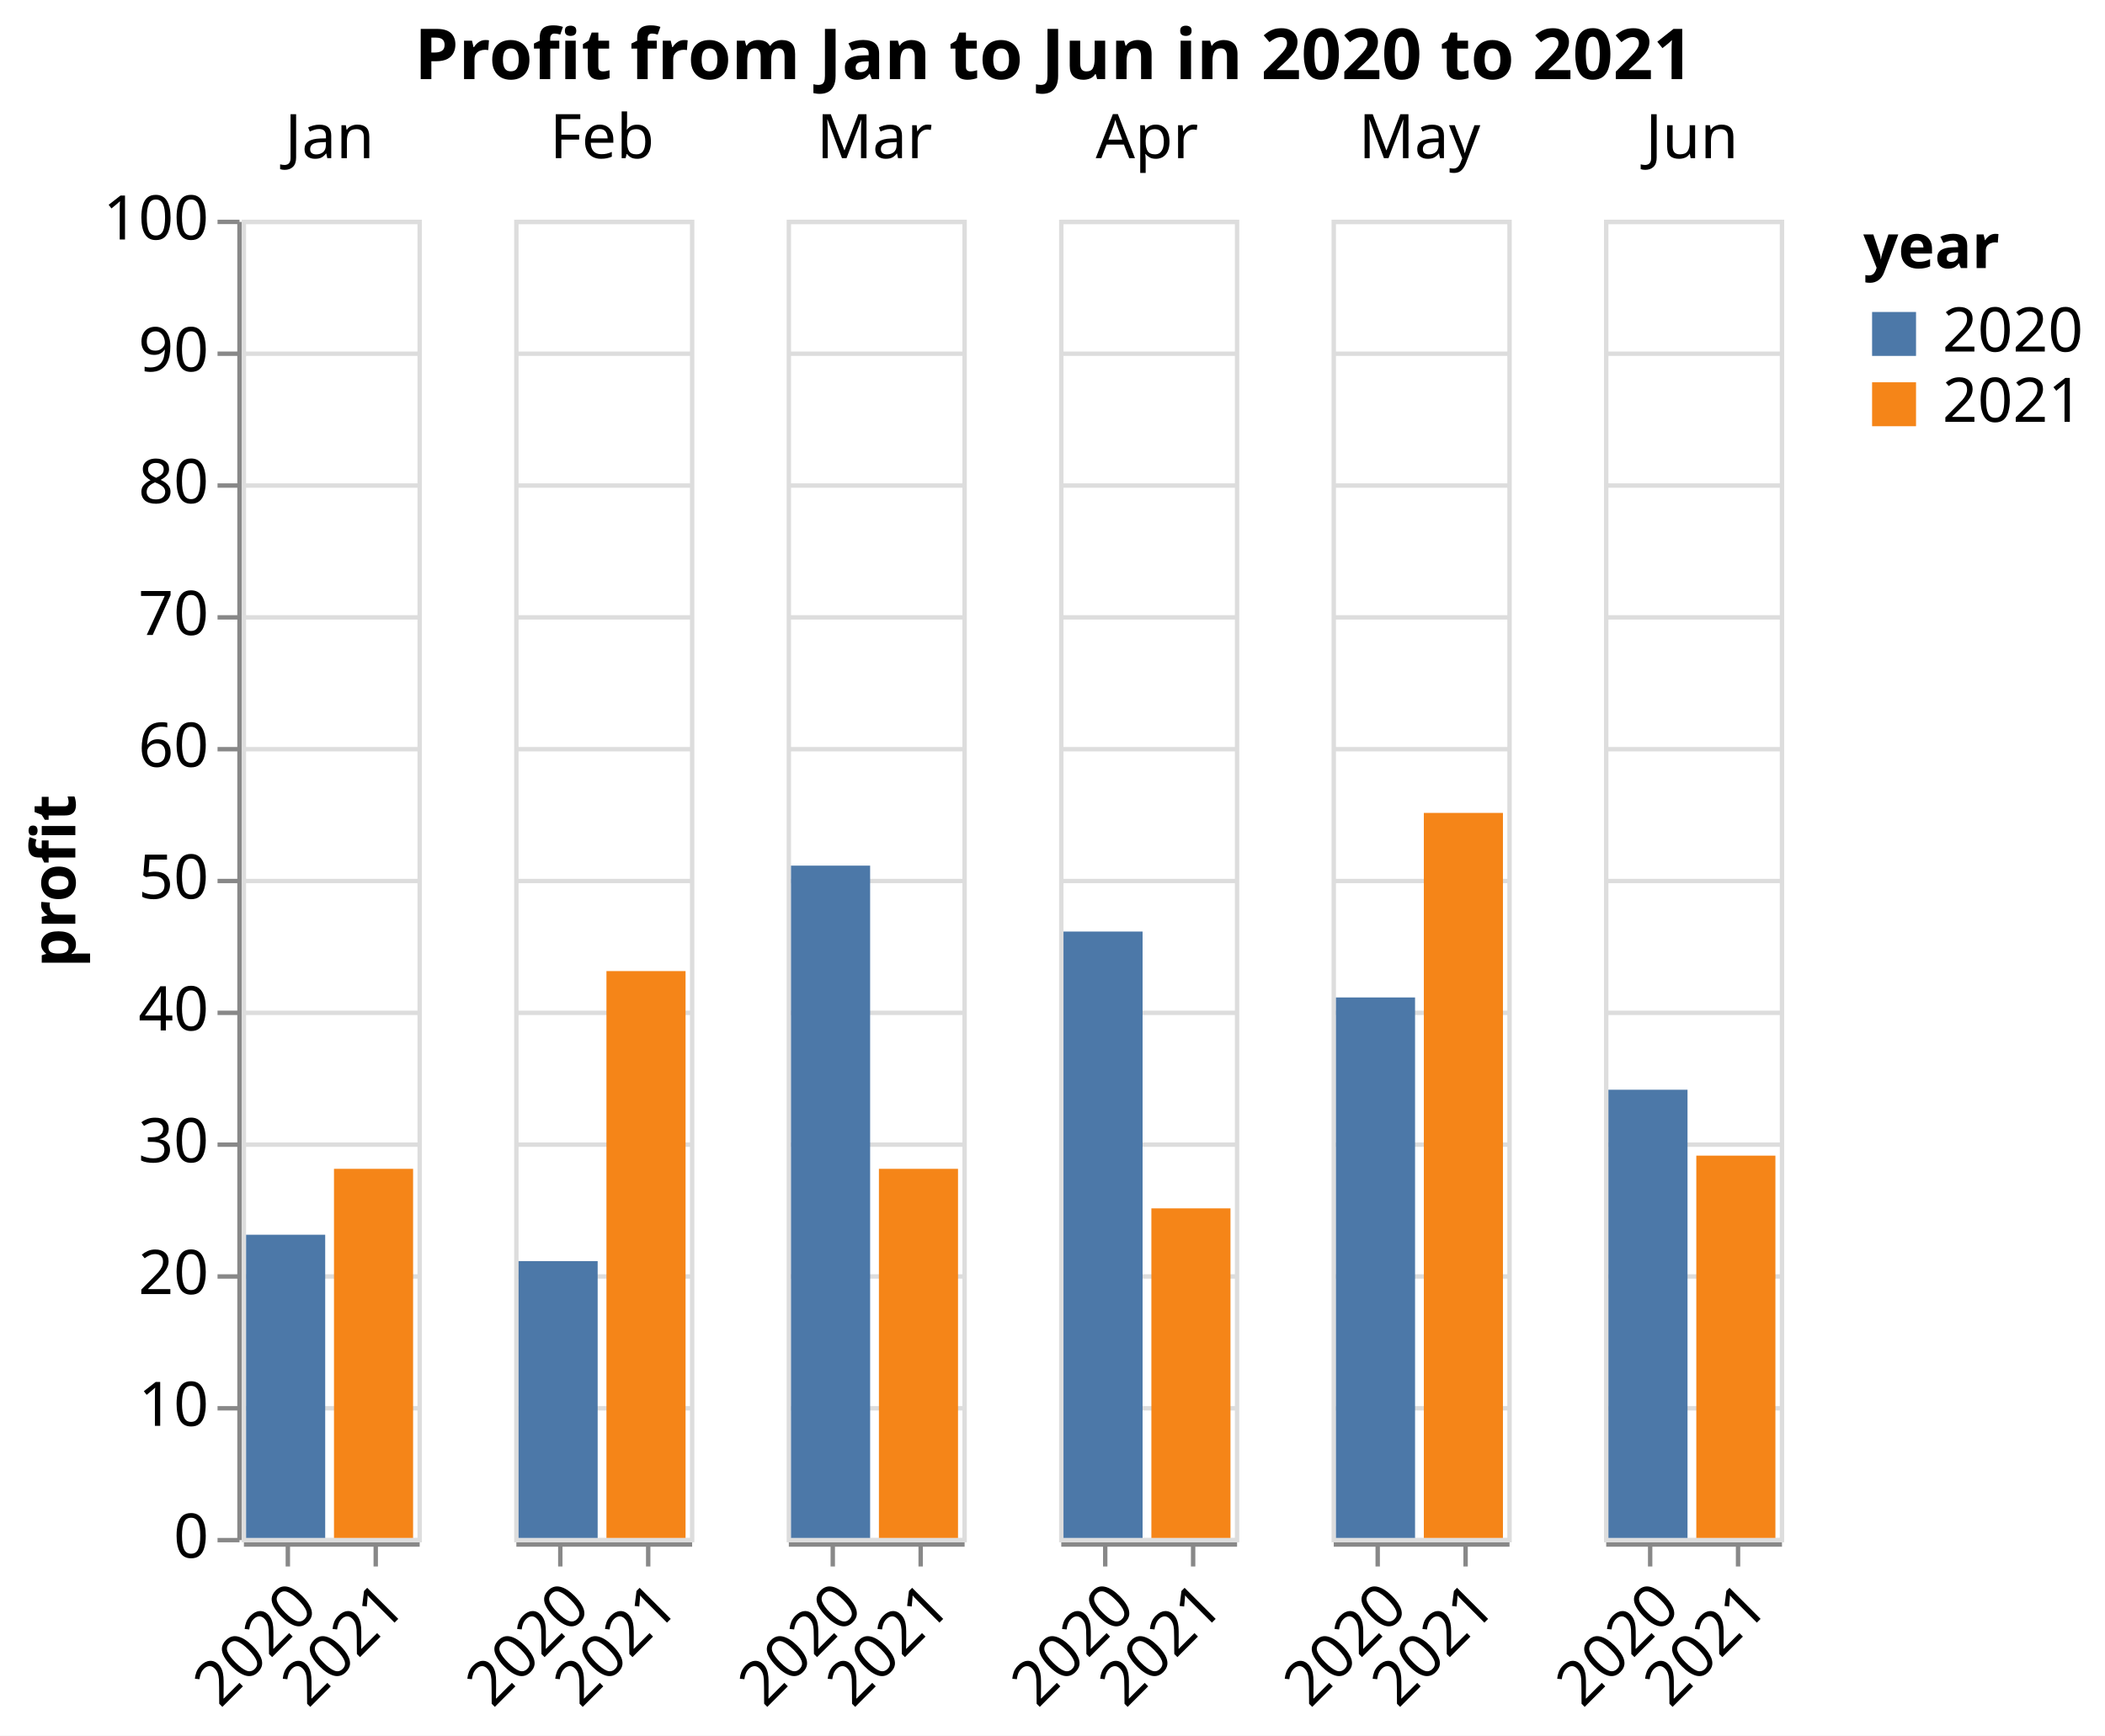
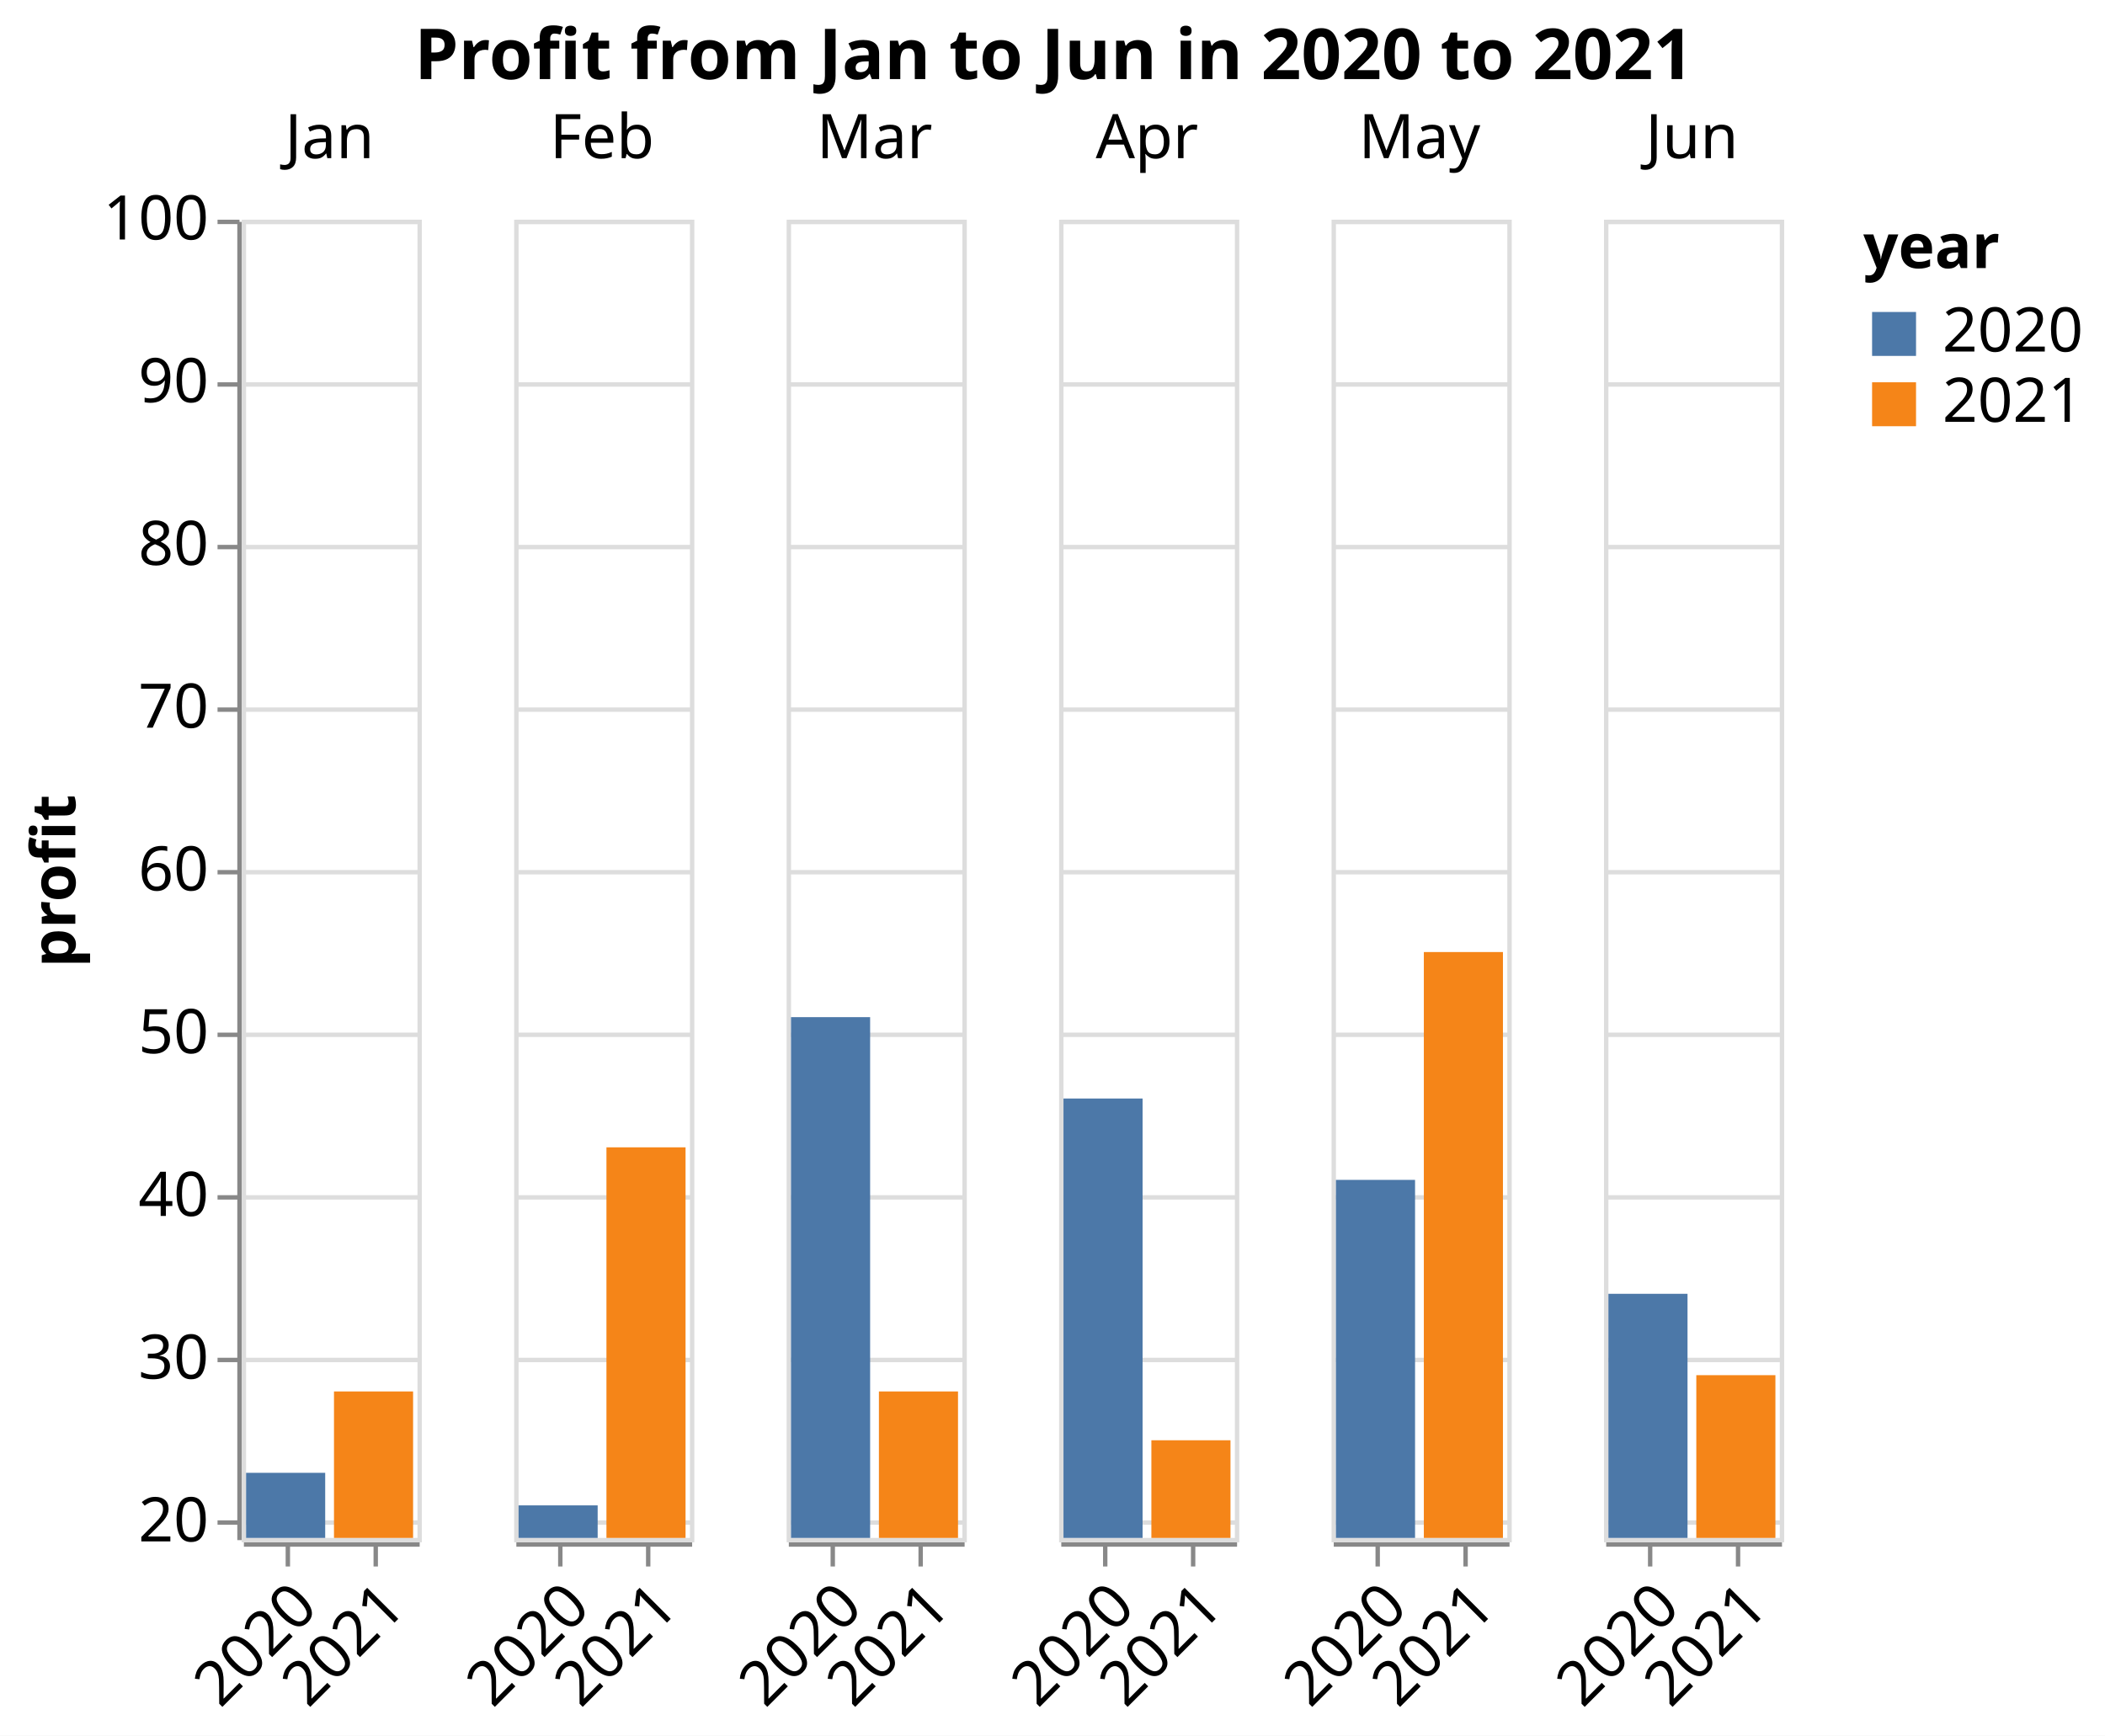
<svg xmlns="http://www.w3.org/2000/svg" version="1.1" class="marks" width="479" height="395" viewBox="0 0 479 395">
  <rect width="479" height="395" fill="white" />
  <g fill="none" stroke-miterlimit="10" transform="translate(55,50)">
    <g class="mark-group role-frame root" role="graphics-object" aria-roledescription="group mark container">
      <g transform="translate(0,0)">
        <path class="background" aria-hidden="true" d="M0,0h0v0h0Z" />
        <g>
          <g class="mark-group role-row-header row_header" role="graphics-object" aria-roledescription="group mark container">
            <g transform="translate(-1,0)">
              <path class="background" aria-hidden="true" d="M0,0h0v300h0Z" />
              <g>
-                 <g class="mark-group role-axis" role="graphics-symbol" aria-roledescription="axis" aria-label="Y-axis titled 'profit' for a linear scale with values from 0 to 100">
-                   <g transform="translate(0.5,0.5)">
-                     <path class="background" aria-hidden="true" d="M0,0h0v0h0Z" pointer-events="none" />
-                     <g>
-                       <g class="mark-rule role-axis-tick" pointer-events="none">
-                         <line transform="translate(0,300)" x2="-5" y2="0" stroke="#888" stroke-width="1" opacity="1" />
-                         <line transform="translate(0,270)" x2="-5" y2="0" stroke="#888" stroke-width="1" opacity="1" />
-                         <line transform="translate(0,240)" x2="-5" y2="0" stroke="#888" stroke-width="1" opacity="1" />
-                         <line transform="translate(0,210)" x2="-5" y2="0" stroke="#888" stroke-width="1" opacity="1" />
-                         <line transform="translate(0,180)" x2="-5" y2="0" stroke="#888" stroke-width="1" opacity="1" />
-                         <line transform="translate(0,150)" x2="-5" y2="0" stroke="#888" stroke-width="1" opacity="1" />
-                         <line transform="translate(0,120)" x2="-5" y2="0" stroke="#888" stroke-width="1" opacity="1" />
-                         <line transform="translate(0,90)" x2="-5" y2="0" stroke="#888" stroke-width="1" opacity="1" />
-                         <line transform="translate(0,60)" x2="-5" y2="0" stroke="#888" stroke-width="1" opacity="1" />
-                         <line transform="translate(0,30)" x2="-5" y2="0" stroke="#888" stroke-width="1" opacity="1" />
+                 <g class="mark-group role-axis" role="graphics-symbol" aria-roledescription="axis" aria-label="Y-axis titled 'profit' for a linear scale with values from 19 to 100">
+                   <g transform="translate(0.5,0.5)">
+                     <path class="background" aria-hidden="true" d="M0,0h0v0h0Z" pointer-events="none" />
+                     <g>
+                       <g class="mark-rule role-axis-tick" pointer-events="none">
+                         <line transform="translate(0,296)" x2="-5" y2="0" stroke="#888" stroke-width="1" opacity="1" />
+                         <line transform="translate(0,259)" x2="-5" y2="0" stroke="#888" stroke-width="1" opacity="1" />
+                         <line transform="translate(0,222)" x2="-5" y2="0" stroke="#888" stroke-width="1" opacity="1" />
+                         <line transform="translate(0,185)" x2="-5" y2="0" stroke="#888" stroke-width="1" opacity="1" />
+                         <line transform="translate(0,148)" x2="-5" y2="0" stroke="#888" stroke-width="1" opacity="1" />
+                         <line transform="translate(0,111)" x2="-5" y2="0" stroke="#888" stroke-width="1" opacity="1" />
+                         <line transform="translate(0,74)" x2="-5" y2="0" stroke="#888" stroke-width="1" opacity="1" />
+                         <line transform="translate(0,37)" x2="-5" y2="0" stroke="#888" stroke-width="1" opacity="1" />
                        <line transform="translate(0,0)" x2="-5" y2="0" stroke="#888" stroke-width="1" opacity="1" />
                      </g>
                      <g class="mark-text role-axis-label" pointer-events="none">
-                         <text text-anchor="end" transform="translate(-7,304)" font-family="sans-serif" font-size="14px" fill="#000" opacity="1">0</text>
-                         <text text-anchor="end" transform="translate(-7,274)" font-family="sans-serif" font-size="14px" fill="#000" opacity="1">10</text>
-                         <text text-anchor="end" transform="translate(-7,244)" font-family="sans-serif" font-size="14px" fill="#000" opacity="1">20</text>
-                         <text text-anchor="end" transform="translate(-7,214)" font-family="sans-serif" font-size="14px" fill="#000" opacity="1">30</text>
-                         <text text-anchor="end" transform="translate(-7,184)" font-family="sans-serif" font-size="14px" fill="#000" opacity="1">40</text>
-                         <text text-anchor="end" transform="translate(-7,154)" font-family="sans-serif" font-size="14px" fill="#000" opacity="1">50</text>
-                         <text text-anchor="end" transform="translate(-7,124)" font-family="sans-serif" font-size="14px" fill="#000" opacity="1">60</text>
-                         <text text-anchor="end" transform="translate(-7,94)" font-family="sans-serif" font-size="14px" fill="#000" opacity="1">70</text>
-                         <text text-anchor="end" transform="translate(-7,64)" font-family="sans-serif" font-size="14px" fill="#000" opacity="1">80</text>
-                         <text text-anchor="end" transform="translate(-7,34)" font-family="sans-serif" font-size="14px" fill="#000" opacity="1">90</text>
+                         <text text-anchor="end" transform="translate(-7,300.2963)" font-family="sans-serif" font-size="14px" fill="#000" opacity="1">20</text>
+                         <text text-anchor="end" transform="translate(-7,263.2593)" font-family="sans-serif" font-size="14px" fill="#000" opacity="1">30</text>
+                         <text text-anchor="end" transform="translate(-7,226.2222)" font-family="sans-serif" font-size="14px" fill="#000" opacity="1">40</text>
+                         <text text-anchor="end" transform="translate(-7,189.1852)" font-family="sans-serif" font-size="14px" fill="#000" opacity="1">50</text>
+                         <text text-anchor="end" transform="translate(-7,152.1481)" font-family="sans-serif" font-size="14px" fill="#000" opacity="1">60</text>
+                         <text text-anchor="end" transform="translate(-7,115.1111)" font-family="sans-serif" font-size="14px" fill="#000" opacity="1">70</text>
+                         <text text-anchor="end" transform="translate(-7,78.07407)" font-family="sans-serif" font-size="14px" fill="#000" opacity="1">80</text>
+                         <text text-anchor="end" transform="translate(-7,41.03704)" font-family="sans-serif" font-size="14px" fill="#000" opacity="1">90</text>
                        <text text-anchor="end" transform="translate(-7,4)" font-family="sans-serif" font-size="14px" fill="#000" opacity="1">100</text>
                      </g>
                      <g class="mark-rule role-axis-domain" pointer-events="none">
                        <line transform="translate(0,300)" x2="0" y2="-300" stroke="#888" stroke-width="1" opacity="1" />
                      </g>
                      <g class="mark-text role-axis-title" pointer-events="none">
                        <text text-anchor="middle" transform="translate(-34.3584,150) rotate(-90) translate(0,-3)" font-family="sans-serif" font-size="14px" font-weight="bold" fill="#000" opacity="1">profit</text>
                      </g>
                    </g>
                    <path class="foreground" aria-hidden="true" d="" pointer-events="none" display="none" />
                  </g>
                </g>
              </g>
              <path class="foreground" aria-hidden="true" d="" display="none" />
            </g>
          </g>
          <g class="mark-group role-column-header column_header" role="graphics-object" aria-roledescription="group mark container">
            <g transform="translate(0,-1)">
              <path class="background" aria-hidden="true" d="M0,0h40v0h-40Z" />
              <g>
                <g class="mark-group role-title">
                  <g transform="translate(20,-24)">
                    <path class="background" aria-hidden="true" d="M0,0h0v0h0Z" pointer-events="none" />
                    <g>
                      <g class="mark-text role-title-text" role="graphics-symbol" aria-roledescription="title" aria-label="Title text 'Jan'" pointer-events="none">
                        <text text-anchor="middle" transform="translate(0,11)" font-family="sans-serif" font-size="14px" fill="#000" opacity="1">Jan</text>
                      </g>
                    </g>
                    <path class="foreground" aria-hidden="true" d="" pointer-events="none" display="none" />
                  </g>
                </g>
              </g>
              <path class="foreground" aria-hidden="true" d="" display="none" />
            </g>
            <g transform="translate(62,-1)">
              <path class="background" aria-hidden="true" d="M0,0h40v0h-40Z" />
              <g>
                <g class="mark-group role-title">
                  <g transform="translate(20,-24)">
                    <path class="background" aria-hidden="true" d="M0,0h0v0h0Z" pointer-events="none" />
                    <g>
                      <g class="mark-text role-title-text" role="graphics-symbol" aria-roledescription="title" aria-label="Title text 'Feb'" pointer-events="none">
                        <text text-anchor="middle" transform="translate(0,11)" font-family="sans-serif" font-size="14px" fill="#000" opacity="1">Feb</text>
                      </g>
                    </g>
                    <path class="foreground" aria-hidden="true" d="" pointer-events="none" display="none" />
                  </g>
                </g>
              </g>
              <path class="foreground" aria-hidden="true" d="" display="none" />
            </g>
            <g transform="translate(124,-1)">
              <path class="background" aria-hidden="true" d="M0,0h40v0h-40Z" />
              <g>
                <g class="mark-group role-title">
                  <g transform="translate(20,-24)">
                    <path class="background" aria-hidden="true" d="M0,0h0v0h0Z" pointer-events="none" />
                    <g>
                      <g class="mark-text role-title-text" role="graphics-symbol" aria-roledescription="title" aria-label="Title text 'Mar'" pointer-events="none">
                        <text text-anchor="middle" transform="translate(0,11)" font-family="sans-serif" font-size="14px" fill="#000" opacity="1">Mar</text>
                      </g>
                    </g>
                    <path class="foreground" aria-hidden="true" d="" pointer-events="none" display="none" />
                  </g>
                </g>
              </g>
              <path class="foreground" aria-hidden="true" d="" display="none" />
            </g>
            <g transform="translate(186,-1)">
              <path class="background" aria-hidden="true" d="M0,0h40v0h-40Z" />
              <g>
                <g class="mark-group role-title">
                  <g transform="translate(20,-24)">
                    <path class="background" aria-hidden="true" d="M0,0h0v0h0Z" pointer-events="none" />
                    <g>
                      <g class="mark-text role-title-text" role="graphics-symbol" aria-roledescription="title" aria-label="Title text 'Apr'" pointer-events="none">
                        <text text-anchor="middle" transform="translate(0,11)" font-family="sans-serif" font-size="14px" fill="#000" opacity="1">Apr</text>
                      </g>
                    </g>
                    <path class="foreground" aria-hidden="true" d="" pointer-events="none" display="none" />
                  </g>
                </g>
              </g>
              <path class="foreground" aria-hidden="true" d="" display="none" />
            </g>
            <g transform="translate(248,-1)">
              <path class="background" aria-hidden="true" d="M0,0h40v0h-40Z" />
              <g>
                <g class="mark-group role-title">
                  <g transform="translate(20,-24)">
                    <path class="background" aria-hidden="true" d="M0,0h0v0h0Z" pointer-events="none" />
                    <g>
                      <g class="mark-text role-title-text" role="graphics-symbol" aria-roledescription="title" aria-label="Title text 'May'" pointer-events="none">
                        <text text-anchor="middle" transform="translate(0,11)" font-family="sans-serif" font-size="14px" fill="#000" opacity="1">May</text>
                      </g>
                    </g>
                    <path class="foreground" aria-hidden="true" d="" pointer-events="none" display="none" />
                  </g>
                </g>
              </g>
              <path class="foreground" aria-hidden="true" d="" display="none" />
            </g>
            <g transform="translate(310,-1)">
              <path class="background" aria-hidden="true" d="M0,0h40v0h-40Z" />
              <g>
                <g class="mark-group role-title">
                  <g transform="translate(20,-24)">
                    <path class="background" aria-hidden="true" d="M0,0h0v0h0Z" pointer-events="none" />
                    <g>
                      <g class="mark-text role-title-text" role="graphics-symbol" aria-roledescription="title" aria-label="Title text 'Jun'" pointer-events="none">
                        <text text-anchor="middle" transform="translate(0,11)" font-family="sans-serif" font-size="14px" fill="#000" opacity="1">Jun</text>
                      </g>
                    </g>
                    <path class="foreground" aria-hidden="true" d="" pointer-events="none" display="none" />
                  </g>
                </g>
              </g>
              <path class="foreground" aria-hidden="true" d="" display="none" />
            </g>
          </g>
          <g class="mark-group role-column-footer column_footer" role="graphics-object" aria-roledescription="group mark container">
            <g transform="translate(0,301)">
              <path class="background" aria-hidden="true" d="M0,0h40v0h-40Z" />
              <g>
                <g class="mark-group role-axis" role="graphics-symbol" aria-roledescription="axis" aria-label="X-axis for a discrete scale with 2 values: 2020, 2021">
                  <g transform="translate(0.5,0.5)">
                    <path class="background" aria-hidden="true" d="M0,0h0v0h0Z" pointer-events="none" />
                    <g>
                      <g class="mark-rule role-axis-tick" pointer-events="none">
                        <line transform="translate(10,0)" x2="0" y2="5" stroke="#888" stroke-width="1" opacity="1" />
                        <line transform="translate(30,0)" x2="0" y2="5" stroke="#888" stroke-width="1" opacity="1" />
                      </g>
                      <g class="mark-text role-axis-label" pointer-events="none">
                        <text text-anchor="end" transform="translate(9.5,7) rotate(315) translate(0,11)" font-family="sans-serif" font-size="14px" fill="#000" opacity="1">2020</text>
                        <text text-anchor="end" transform="translate(29.5,7) rotate(315) translate(0,11)" font-family="sans-serif" font-size="14px" fill="#000" opacity="1">2021</text>
                      </g>
                      <g class="mark-rule role-axis-domain" pointer-events="none">
                        <line transform="translate(0,0)" x2="40" y2="0" stroke="#888" stroke-width="1" opacity="1" />
                      </g>
                    </g>
                    <path class="foreground" aria-hidden="true" d="" pointer-events="none" display="none" />
                  </g>
                </g>
              </g>
              <path class="foreground" aria-hidden="true" d="" display="none" />
            </g>
            <g transform="translate(62,301)">
              <path class="background" aria-hidden="true" d="M0,0h40v0h-40Z" />
              <g>
                <g class="mark-group role-axis" role="graphics-symbol" aria-roledescription="axis" aria-label="X-axis for a discrete scale with 2 values: 2020, 2021">
                  <g transform="translate(0.5,0.5)">
                    <path class="background" aria-hidden="true" d="M0,0h0v0h0Z" pointer-events="none" />
                    <g>
                      <g class="mark-rule role-axis-tick" pointer-events="none">
                        <line transform="translate(10,0)" x2="0" y2="5" stroke="#888" stroke-width="1" opacity="1" />
                        <line transform="translate(30,0)" x2="0" y2="5" stroke="#888" stroke-width="1" opacity="1" />
                      </g>
                      <g class="mark-text role-axis-label" pointer-events="none">
                        <text text-anchor="end" transform="translate(9.5,7) rotate(315) translate(0,11)" font-family="sans-serif" font-size="14px" fill="#000" opacity="1">2020</text>
                        <text text-anchor="end" transform="translate(29.5,7) rotate(315) translate(0,11)" font-family="sans-serif" font-size="14px" fill="#000" opacity="1">2021</text>
                      </g>
                      <g class="mark-rule role-axis-domain" pointer-events="none">
                        <line transform="translate(0,0)" x2="40" y2="0" stroke="#888" stroke-width="1" opacity="1" />
                      </g>
                    </g>
                    <path class="foreground" aria-hidden="true" d="" pointer-events="none" display="none" />
                  </g>
                </g>
              </g>
              <path class="foreground" aria-hidden="true" d="" display="none" />
            </g>
            <g transform="translate(124,301)">
              <path class="background" aria-hidden="true" d="M0,0h40v0h-40Z" />
              <g>
                <g class="mark-group role-axis" role="graphics-symbol" aria-roledescription="axis" aria-label="X-axis for a discrete scale with 2 values: 2020, 2021">
                  <g transform="translate(0.5,0.5)">
                    <path class="background" aria-hidden="true" d="M0,0h0v0h0Z" pointer-events="none" />
                    <g>
                      <g class="mark-rule role-axis-tick" pointer-events="none">
                        <line transform="translate(10,0)" x2="0" y2="5" stroke="#888" stroke-width="1" opacity="1" />
                        <line transform="translate(30,0)" x2="0" y2="5" stroke="#888" stroke-width="1" opacity="1" />
                      </g>
                      <g class="mark-text role-axis-label" pointer-events="none">
                        <text text-anchor="end" transform="translate(9.5,7) rotate(315) translate(0,11)" font-family="sans-serif" font-size="14px" fill="#000" opacity="1">2020</text>
                        <text text-anchor="end" transform="translate(29.5,7) rotate(315) translate(0,11)" font-family="sans-serif" font-size="14px" fill="#000" opacity="1">2021</text>
                      </g>
                      <g class="mark-rule role-axis-domain" pointer-events="none">
                        <line transform="translate(0,0)" x2="40" y2="0" stroke="#888" stroke-width="1" opacity="1" />
                      </g>
                    </g>
                    <path class="foreground" aria-hidden="true" d="" pointer-events="none" display="none" />
                  </g>
                </g>
              </g>
              <path class="foreground" aria-hidden="true" d="" display="none" />
            </g>
            <g transform="translate(186,301)">
              <path class="background" aria-hidden="true" d="M0,0h40v0h-40Z" />
              <g>
                <g class="mark-group role-axis" role="graphics-symbol" aria-roledescription="axis" aria-label="X-axis for a discrete scale with 2 values: 2020, 2021">
                  <g transform="translate(0.5,0.5)">
                    <path class="background" aria-hidden="true" d="M0,0h0v0h0Z" pointer-events="none" />
                    <g>
                      <g class="mark-rule role-axis-tick" pointer-events="none">
                        <line transform="translate(10,0)" x2="0" y2="5" stroke="#888" stroke-width="1" opacity="1" />
                        <line transform="translate(30,0)" x2="0" y2="5" stroke="#888" stroke-width="1" opacity="1" />
                      </g>
                      <g class="mark-text role-axis-label" pointer-events="none">
                        <text text-anchor="end" transform="translate(9.5,7) rotate(315) translate(0,11)" font-family="sans-serif" font-size="14px" fill="#000" opacity="1">2020</text>
                        <text text-anchor="end" transform="translate(29.5,7) rotate(315) translate(0,11)" font-family="sans-serif" font-size="14px" fill="#000" opacity="1">2021</text>
                      </g>
                      <g class="mark-rule role-axis-domain" pointer-events="none">
                        <line transform="translate(0,0)" x2="40" y2="0" stroke="#888" stroke-width="1" opacity="1" />
                      </g>
                    </g>
                    <path class="foreground" aria-hidden="true" d="" pointer-events="none" display="none" />
                  </g>
                </g>
              </g>
              <path class="foreground" aria-hidden="true" d="" display="none" />
            </g>
            <g transform="translate(248,301)">
              <path class="background" aria-hidden="true" d="M0,0h40v0h-40Z" />
              <g>
                <g class="mark-group role-axis" role="graphics-symbol" aria-roledescription="axis" aria-label="X-axis for a discrete scale with 2 values: 2020, 2021">
                  <g transform="translate(0.5,0.5)">
                    <path class="background" aria-hidden="true" d="M0,0h0v0h0Z" pointer-events="none" />
                    <g>
                      <g class="mark-rule role-axis-tick" pointer-events="none">
                        <line transform="translate(10,0)" x2="0" y2="5" stroke="#888" stroke-width="1" opacity="1" />
                        <line transform="translate(30,0)" x2="0" y2="5" stroke="#888" stroke-width="1" opacity="1" />
                      </g>
                      <g class="mark-text role-axis-label" pointer-events="none">
                        <text text-anchor="end" transform="translate(9.5,7) rotate(315) translate(0,11)" font-family="sans-serif" font-size="14px" fill="#000" opacity="1">2020</text>
                        <text text-anchor="end" transform="translate(29.5,7) rotate(315) translate(0,11)" font-family="sans-serif" font-size="14px" fill="#000" opacity="1">2021</text>
                      </g>
                      <g class="mark-rule role-axis-domain" pointer-events="none">
                        <line transform="translate(0,0)" x2="40" y2="0" stroke="#888" stroke-width="1" opacity="1" />
                      </g>
                    </g>
                    <path class="foreground" aria-hidden="true" d="" pointer-events="none" display="none" />
                  </g>
                </g>
              </g>
              <path class="foreground" aria-hidden="true" d="" display="none" />
            </g>
            <g transform="translate(310,301)">
              <path class="background" aria-hidden="true" d="M0,0h40v0h-40Z" />
              <g>
                <g class="mark-group role-axis" role="graphics-symbol" aria-roledescription="axis" aria-label="X-axis for a discrete scale with 2 values: 2020, 2021">
                  <g transform="translate(0.5,0.5)">
                    <path class="background" aria-hidden="true" d="M0,0h0v0h0Z" pointer-events="none" />
                    <g>
                      <g class="mark-rule role-axis-tick" pointer-events="none">
                        <line transform="translate(10,0)" x2="0" y2="5" stroke="#888" stroke-width="1" opacity="1" />
                        <line transform="translate(30,0)" x2="0" y2="5" stroke="#888" stroke-width="1" opacity="1" />
                      </g>
                      <g class="mark-text role-axis-label" pointer-events="none">
                        <text text-anchor="end" transform="translate(9.5,7) rotate(315) translate(0,11)" font-family="sans-serif" font-size="14px" fill="#000" opacity="1">2020</text>
                        <text text-anchor="end" transform="translate(29.5,7) rotate(315) translate(0,11)" font-family="sans-serif" font-size="14px" fill="#000" opacity="1">2021</text>
                      </g>
                      <g class="mark-rule role-axis-domain" pointer-events="none">
                        <line transform="translate(0,0)" x2="40" y2="0" stroke="#888" stroke-width="1" opacity="1" />
                      </g>
                    </g>
                    <path class="foreground" aria-hidden="true" d="" pointer-events="none" display="none" />
                  </g>
                </g>
              </g>
              <path class="foreground" aria-hidden="true" d="" display="none" />
            </g>
          </g>
          <g class="mark-group role-scope cell" role="graphics-object" aria-roledescription="group mark container">
            <g transform="translate(0,0)">
              <path class="background" aria-hidden="true" d="M0.5,0.5h40v300h-40Z" stroke="#ddd" />
              <g>
                <g class="mark-group role-axis" aria-hidden="true">
                  <g transform="translate(0.5,0.5)">
                    <path class="background" aria-hidden="true" d="M0,0h0v0h0Z" pointer-events="none" />
                    <g>
                      <g class="mark-rule role-axis-grid" pointer-events="none">
-                         <line transform="translate(0,300)" x2="40" y2="0" stroke="#ddd" stroke-width="1" opacity="1" />
-                         <line transform="translate(0,270)" x2="40" y2="0" stroke="#ddd" stroke-width="1" opacity="1" />
-                         <line transform="translate(0,240)" x2="40" y2="0" stroke="#ddd" stroke-width="1" opacity="1" />
-                         <line transform="translate(0,210)" x2="40" y2="0" stroke="#ddd" stroke-width="1" opacity="1" />
-                         <line transform="translate(0,180)" x2="40" y2="0" stroke="#ddd" stroke-width="1" opacity="1" />
-                         <line transform="translate(0,150)" x2="40" y2="0" stroke="#ddd" stroke-width="1" opacity="1" />
-                         <line transform="translate(0,120)" x2="40" y2="0" stroke="#ddd" stroke-width="1" opacity="1" />
-                         <line transform="translate(0,90)" x2="40" y2="0" stroke="#ddd" stroke-width="1" opacity="1" />
-                         <line transform="translate(0,60)" x2="40" y2="0" stroke="#ddd" stroke-width="1" opacity="1" />
-                         <line transform="translate(0,30)" x2="40" y2="0" stroke="#ddd" stroke-width="1" opacity="1" />
+                         <line transform="translate(0,296)" x2="40" y2="0" stroke="#ddd" stroke-width="1" opacity="1" />
+                         <line transform="translate(0,259)" x2="40" y2="0" stroke="#ddd" stroke-width="1" opacity="1" />
+                         <line transform="translate(0,222)" x2="40" y2="0" stroke="#ddd" stroke-width="1" opacity="1" />
+                         <line transform="translate(0,185)" x2="40" y2="0" stroke="#ddd" stroke-width="1" opacity="1" />
+                         <line transform="translate(0,148)" x2="40" y2="0" stroke="#ddd" stroke-width="1" opacity="1" />
+                         <line transform="translate(0,111)" x2="40" y2="0" stroke="#ddd" stroke-width="1" opacity="1" />
+                         <line transform="translate(0,74)" x2="40" y2="0" stroke="#ddd" stroke-width="1" opacity="1" />
+                         <line transform="translate(0,37)" x2="40" y2="0" stroke="#ddd" stroke-width="1" opacity="1" />
                        <line transform="translate(0,0)" x2="40" y2="0" stroke="#ddd" stroke-width="1" opacity="1" />
                      </g>
                    </g>
                    <path class="foreground" aria-hidden="true" d="" pointer-events="none" display="none" />
                  </g>
                </g>
                <g class="mark-rect role-mark child_marks" role="graphics-object" aria-roledescription="rect mark container">
-                   <path aria-label="year: 2020; profit: 23" role="graphics-symbol" aria-roledescription="bar" d="M1,231h18v69h-18Z" fill="#4c78a8" />
-                   <path aria-label="year: 2021; profit: 28" role="graphics-symbol" aria-roledescription="bar" d="M21,216h18v84h-18Z" fill="#f58518" />
+                   <path aria-label="year: 2020; profit: 23" role="graphics-symbol" aria-roledescription="bar" d="M1,285.185h18v14.815h-18Z" fill="#4c78a8" />
+                   <path aria-label="year: 2021; profit: 28" role="graphics-symbol" aria-roledescription="bar" d="M21,266.667h18v33.333h-18Z" fill="#f58518" />
                </g>
              </g>
              <path class="foreground" aria-hidden="true" d="" display="none" />
            </g>
            <g transform="translate(62,0)">
              <path class="background" aria-hidden="true" d="M0.5,0.5h40v300h-40Z" stroke="#ddd" />
              <g>
                <g class="mark-group role-axis" aria-hidden="true">
                  <g transform="translate(0.5,0.5)">
                    <path class="background" aria-hidden="true" d="M0,0h0v0h0Z" pointer-events="none" />
                    <g>
                      <g class="mark-rule role-axis-grid" pointer-events="none">
-                         <line transform="translate(0,300)" x2="40" y2="0" stroke="#ddd" stroke-width="1" opacity="1" />
-                         <line transform="translate(0,270)" x2="40" y2="0" stroke="#ddd" stroke-width="1" opacity="1" />
-                         <line transform="translate(0,240)" x2="40" y2="0" stroke="#ddd" stroke-width="1" opacity="1" />
-                         <line transform="translate(0,210)" x2="40" y2="0" stroke="#ddd" stroke-width="1" opacity="1" />
-                         <line transform="translate(0,180)" x2="40" y2="0" stroke="#ddd" stroke-width="1" opacity="1" />
-                         <line transform="translate(0,150)" x2="40" y2="0" stroke="#ddd" stroke-width="1" opacity="1" />
-                         <line transform="translate(0,120)" x2="40" y2="0" stroke="#ddd" stroke-width="1" opacity="1" />
-                         <line transform="translate(0,90)" x2="40" y2="0" stroke="#ddd" stroke-width="1" opacity="1" />
-                         <line transform="translate(0,60)" x2="40" y2="0" stroke="#ddd" stroke-width="1" opacity="1" />
-                         <line transform="translate(0,30)" x2="40" y2="0" stroke="#ddd" stroke-width="1" opacity="1" />
+                         <line transform="translate(0,296)" x2="40" y2="0" stroke="#ddd" stroke-width="1" opacity="1" />
+                         <line transform="translate(0,259)" x2="40" y2="0" stroke="#ddd" stroke-width="1" opacity="1" />
+                         <line transform="translate(0,222)" x2="40" y2="0" stroke="#ddd" stroke-width="1" opacity="1" />
+                         <line transform="translate(0,185)" x2="40" y2="0" stroke="#ddd" stroke-width="1" opacity="1" />
+                         <line transform="translate(0,148)" x2="40" y2="0" stroke="#ddd" stroke-width="1" opacity="1" />
+                         <line transform="translate(0,111)" x2="40" y2="0" stroke="#ddd" stroke-width="1" opacity="1" />
+                         <line transform="translate(0,74)" x2="40" y2="0" stroke="#ddd" stroke-width="1" opacity="1" />
+                         <line transform="translate(0,37)" x2="40" y2="0" stroke="#ddd" stroke-width="1" opacity="1" />
                        <line transform="translate(0,0)" x2="40" y2="0" stroke="#ddd" stroke-width="1" opacity="1" />
                      </g>
                    </g>
                    <path class="foreground" aria-hidden="true" d="" pointer-events="none" display="none" />
                  </g>
                </g>
                <g class="mark-rect role-mark child_marks" role="graphics-object" aria-roledescription="rect mark container">
-                   <path aria-label="year: 2020; profit: 21" role="graphics-symbol" aria-roledescription="bar" d="M1,237h18v63h-18Z" fill="#4c78a8" />
-                   <path aria-label="year: 2021; profit: 43" role="graphics-symbol" aria-roledescription="bar" d="M21,171h18v129h-18Z" fill="#f58518" />
+                   <path aria-label="year: 2020; profit: 21" role="graphics-symbol" aria-roledescription="bar" d="M1,292.593h18v7.407h-18Z" fill="#4c78a8" />
+                   <path aria-label="year: 2021; profit: 43" role="graphics-symbol" aria-roledescription="bar" d="M21,211.111h18v88.889h-18Z" fill="#f58518" />
                </g>
              </g>
              <path class="foreground" aria-hidden="true" d="" display="none" />
            </g>
            <g transform="translate(124,0)">
              <path class="background" aria-hidden="true" d="M0.5,0.5h40v300h-40Z" stroke="#ddd" />
              <g>
                <g class="mark-group role-axis" aria-hidden="true">
                  <g transform="translate(0.5,0.5)">
                    <path class="background" aria-hidden="true" d="M0,0h0v0h0Z" pointer-events="none" />
                    <g>
                      <g class="mark-rule role-axis-grid" pointer-events="none">
-                         <line transform="translate(0,300)" x2="40" y2="0" stroke="#ddd" stroke-width="1" opacity="1" />
-                         <line transform="translate(0,270)" x2="40" y2="0" stroke="#ddd" stroke-width="1" opacity="1" />
-                         <line transform="translate(0,240)" x2="40" y2="0" stroke="#ddd" stroke-width="1" opacity="1" />
-                         <line transform="translate(0,210)" x2="40" y2="0" stroke="#ddd" stroke-width="1" opacity="1" />
-                         <line transform="translate(0,180)" x2="40" y2="0" stroke="#ddd" stroke-width="1" opacity="1" />
-                         <line transform="translate(0,150)" x2="40" y2="0" stroke="#ddd" stroke-width="1" opacity="1" />
-                         <line transform="translate(0,120)" x2="40" y2="0" stroke="#ddd" stroke-width="1" opacity="1" />
-                         <line transform="translate(0,90)" x2="40" y2="0" stroke="#ddd" stroke-width="1" opacity="1" />
-                         <line transform="translate(0,60)" x2="40" y2="0" stroke="#ddd" stroke-width="1" opacity="1" />
-                         <line transform="translate(0,30)" x2="40" y2="0" stroke="#ddd" stroke-width="1" opacity="1" />
+                         <line transform="translate(0,296)" x2="40" y2="0" stroke="#ddd" stroke-width="1" opacity="1" />
+                         <line transform="translate(0,259)" x2="40" y2="0" stroke="#ddd" stroke-width="1" opacity="1" />
+                         <line transform="translate(0,222)" x2="40" y2="0" stroke="#ddd" stroke-width="1" opacity="1" />
+                         <line transform="translate(0,185)" x2="40" y2="0" stroke="#ddd" stroke-width="1" opacity="1" />
+                         <line transform="translate(0,148)" x2="40" y2="0" stroke="#ddd" stroke-width="1" opacity="1" />
+                         <line transform="translate(0,111)" x2="40" y2="0" stroke="#ddd" stroke-width="1" opacity="1" />
+                         <line transform="translate(0,74)" x2="40" y2="0" stroke="#ddd" stroke-width="1" opacity="1" />
+                         <line transform="translate(0,37)" x2="40" y2="0" stroke="#ddd" stroke-width="1" opacity="1" />
                        <line transform="translate(0,0)" x2="40" y2="0" stroke="#ddd" stroke-width="1" opacity="1" />
                      </g>
                    </g>
                    <path class="foreground" aria-hidden="true" d="" pointer-events="none" display="none" />
                  </g>
                </g>
                <g class="mark-rect role-mark child_marks" role="graphics-object" aria-roledescription="rect mark container">
-                   <path aria-label="year: 2020; profit: 51" role="graphics-symbol" aria-roledescription="bar" d="M1,147h18v153h-18Z" fill="#4c78a8" />
-                   <path aria-label="year: 2021; profit: 28" role="graphics-symbol" aria-roledescription="bar" d="M21,216h18v84h-18Z" fill="#f58518" />
+                   <path aria-label="year: 2020; profit: 51" role="graphics-symbol" aria-roledescription="bar" d="M1,181.481h18v118.519h-18Z" fill="#4c78a8" />
+                   <path aria-label="year: 2021; profit: 28" role="graphics-symbol" aria-roledescription="bar" d="M21,266.667h18v33.333h-18Z" fill="#f58518" />
                </g>
              </g>
              <path class="foreground" aria-hidden="true" d="" display="none" />
            </g>
            <g transform="translate(186,0)">
              <path class="background" aria-hidden="true" d="M0.5,0.5h40v300h-40Z" stroke="#ddd" />
              <g>
                <g class="mark-group role-axis" aria-hidden="true">
                  <g transform="translate(0.5,0.5)">
                    <path class="background" aria-hidden="true" d="M0,0h0v0h0Z" pointer-events="none" />
                    <g>
                      <g class="mark-rule role-axis-grid" pointer-events="none">
-                         <line transform="translate(0,300)" x2="40" y2="0" stroke="#ddd" stroke-width="1" opacity="1" />
-                         <line transform="translate(0,270)" x2="40" y2="0" stroke="#ddd" stroke-width="1" opacity="1" />
-                         <line transform="translate(0,240)" x2="40" y2="0" stroke="#ddd" stroke-width="1" opacity="1" />
-                         <line transform="translate(0,210)" x2="40" y2="0" stroke="#ddd" stroke-width="1" opacity="1" />
-                         <line transform="translate(0,180)" x2="40" y2="0" stroke="#ddd" stroke-width="1" opacity="1" />
-                         <line transform="translate(0,150)" x2="40" y2="0" stroke="#ddd" stroke-width="1" opacity="1" />
-                         <line transform="translate(0,120)" x2="40" y2="0" stroke="#ddd" stroke-width="1" opacity="1" />
-                         <line transform="translate(0,90)" x2="40" y2="0" stroke="#ddd" stroke-width="1" opacity="1" />
-                         <line transform="translate(0,60)" x2="40" y2="0" stroke="#ddd" stroke-width="1" opacity="1" />
-                         <line transform="translate(0,30)" x2="40" y2="0" stroke="#ddd" stroke-width="1" opacity="1" />
+                         <line transform="translate(0,296)" x2="40" y2="0" stroke="#ddd" stroke-width="1" opacity="1" />
+                         <line transform="translate(0,259)" x2="40" y2="0" stroke="#ddd" stroke-width="1" opacity="1" />
+                         <line transform="translate(0,222)" x2="40" y2="0" stroke="#ddd" stroke-width="1" opacity="1" />
+                         <line transform="translate(0,185)" x2="40" y2="0" stroke="#ddd" stroke-width="1" opacity="1" />
+                         <line transform="translate(0,148)" x2="40" y2="0" stroke="#ddd" stroke-width="1" opacity="1" />
+                         <line transform="translate(0,111)" x2="40" y2="0" stroke="#ddd" stroke-width="1" opacity="1" />
+                         <line transform="translate(0,74)" x2="40" y2="0" stroke="#ddd" stroke-width="1" opacity="1" />
+                         <line transform="translate(0,37)" x2="40" y2="0" stroke="#ddd" stroke-width="1" opacity="1" />
                        <line transform="translate(0,0)" x2="40" y2="0" stroke="#ddd" stroke-width="1" opacity="1" />
                      </g>
                    </g>
                    <path class="foreground" aria-hidden="true" d="" pointer-events="none" display="none" />
                  </g>
                </g>
                <g class="mark-rect role-mark child_marks" role="graphics-object" aria-roledescription="rect mark container">
-                   <path aria-label="year: 2020; profit: 46" role="graphics-symbol" aria-roledescription="bar" d="M1,162h18v138h-18Z" fill="#4c78a8" />
-                   <path aria-label="year: 2021; profit: 25" role="graphics-symbol" aria-roledescription="bar" d="M21,225h18v75h-18Z" fill="#f58518" />
+                   <path aria-label="year: 2020; profit: 46" role="graphics-symbol" aria-roledescription="bar" d="M1,200h18v100h-18Z" fill="#4c78a8" />
+                   <path aria-label="year: 2021; profit: 25" role="graphics-symbol" aria-roledescription="bar" d="M21,277.778h18v22.222h-18Z" fill="#f58518" />
                </g>
              </g>
              <path class="foreground" aria-hidden="true" d="" display="none" />
            </g>
            <g transform="translate(248,0)">
              <path class="background" aria-hidden="true" d="M0.5,0.5h40v300h-40Z" stroke="#ddd" />
              <g>
                <g class="mark-group role-axis" aria-hidden="true">
                  <g transform="translate(0.5,0.5)">
                    <path class="background" aria-hidden="true" d="M0,0h0v0h0Z" pointer-events="none" />
                    <g>
                      <g class="mark-rule role-axis-grid" pointer-events="none">
-                         <line transform="translate(0,300)" x2="40" y2="0" stroke="#ddd" stroke-width="1" opacity="1" />
-                         <line transform="translate(0,270)" x2="40" y2="0" stroke="#ddd" stroke-width="1" opacity="1" />
-                         <line transform="translate(0,240)" x2="40" y2="0" stroke="#ddd" stroke-width="1" opacity="1" />
-                         <line transform="translate(0,210)" x2="40" y2="0" stroke="#ddd" stroke-width="1" opacity="1" />
-                         <line transform="translate(0,180)" x2="40" y2="0" stroke="#ddd" stroke-width="1" opacity="1" />
-                         <line transform="translate(0,150)" x2="40" y2="0" stroke="#ddd" stroke-width="1" opacity="1" />
-                         <line transform="translate(0,120)" x2="40" y2="0" stroke="#ddd" stroke-width="1" opacity="1" />
-                         <line transform="translate(0,90)" x2="40" y2="0" stroke="#ddd" stroke-width="1" opacity="1" />
-                         <line transform="translate(0,60)" x2="40" y2="0" stroke="#ddd" stroke-width="1" opacity="1" />
-                         <line transform="translate(0,30)" x2="40" y2="0" stroke="#ddd" stroke-width="1" opacity="1" />
+                         <line transform="translate(0,296)" x2="40" y2="0" stroke="#ddd" stroke-width="1" opacity="1" />
+                         <line transform="translate(0,259)" x2="40" y2="0" stroke="#ddd" stroke-width="1" opacity="1" />
+                         <line transform="translate(0,222)" x2="40" y2="0" stroke="#ddd" stroke-width="1" opacity="1" />
+                         <line transform="translate(0,185)" x2="40" y2="0" stroke="#ddd" stroke-width="1" opacity="1" />
+                         <line transform="translate(0,148)" x2="40" y2="0" stroke="#ddd" stroke-width="1" opacity="1" />
+                         <line transform="translate(0,111)" x2="40" y2="0" stroke="#ddd" stroke-width="1" opacity="1" />
+                         <line transform="translate(0,74)" x2="40" y2="0" stroke="#ddd" stroke-width="1" opacity="1" />
+                         <line transform="translate(0,37)" x2="40" y2="0" stroke="#ddd" stroke-width="1" opacity="1" />
                        <line transform="translate(0,0)" x2="40" y2="0" stroke="#ddd" stroke-width="1" opacity="1" />
                      </g>
                    </g>
                    <path class="foreground" aria-hidden="true" d="" pointer-events="none" display="none" />
                  </g>
                </g>
                <g class="mark-rect role-mark child_marks" role="graphics-object" aria-roledescription="rect mark container">
-                   <path aria-label="year: 2020; profit: 41" role="graphics-symbol" aria-roledescription="bar" d="M1,177h18v123h-18Z" fill="#4c78a8" />
-                   <path aria-label="year: 2021; profit: 55" role="graphics-symbol" aria-roledescription="bar" d="M21,135h18v165h-18Z" fill="#f58518" />
+                   <path aria-label="year: 2020; profit: 41" role="graphics-symbol" aria-roledescription="bar" d="M1,218.519h18v81.481h-18Z" fill="#4c78a8" />
+                   <path aria-label="year: 2021; profit: 55" role="graphics-symbol" aria-roledescription="bar" d="M21,166.667h18v133.333h-18Z" fill="#f58518" />
                </g>
              </g>
              <path class="foreground" aria-hidden="true" d="" display="none" />
            </g>
            <g transform="translate(310,0)">
              <path class="background" aria-hidden="true" d="M0.5,0.5h40v300h-40Z" stroke="#ddd" />
              <g>
                <g class="mark-group role-axis" aria-hidden="true">
                  <g transform="translate(0.5,0.5)">
                    <path class="background" aria-hidden="true" d="M0,0h0v0h0Z" pointer-events="none" />
                    <g>
                      <g class="mark-rule role-axis-grid" pointer-events="none">
-                         <line transform="translate(0,300)" x2="40" y2="0" stroke="#ddd" stroke-width="1" opacity="1" />
-                         <line transform="translate(0,270)" x2="40" y2="0" stroke="#ddd" stroke-width="1" opacity="1" />
-                         <line transform="translate(0,240)" x2="40" y2="0" stroke="#ddd" stroke-width="1" opacity="1" />
-                         <line transform="translate(0,210)" x2="40" y2="0" stroke="#ddd" stroke-width="1" opacity="1" />
-                         <line transform="translate(0,180)" x2="40" y2="0" stroke="#ddd" stroke-width="1" opacity="1" />
-                         <line transform="translate(0,150)" x2="40" y2="0" stroke="#ddd" stroke-width="1" opacity="1" />
-                         <line transform="translate(0,120)" x2="40" y2="0" stroke="#ddd" stroke-width="1" opacity="1" />
-                         <line transform="translate(0,90)" x2="40" y2="0" stroke="#ddd" stroke-width="1" opacity="1" />
-                         <line transform="translate(0,60)" x2="40" y2="0" stroke="#ddd" stroke-width="1" opacity="1" />
-                         <line transform="translate(0,30)" x2="40" y2="0" stroke="#ddd" stroke-width="1" opacity="1" />
+                         <line transform="translate(0,296)" x2="40" y2="0" stroke="#ddd" stroke-width="1" opacity="1" />
+                         <line transform="translate(0,259)" x2="40" y2="0" stroke="#ddd" stroke-width="1" opacity="1" />
+                         <line transform="translate(0,222)" x2="40" y2="0" stroke="#ddd" stroke-width="1" opacity="1" />
+                         <line transform="translate(0,185)" x2="40" y2="0" stroke="#ddd" stroke-width="1" opacity="1" />
+                         <line transform="translate(0,148)" x2="40" y2="0" stroke="#ddd" stroke-width="1" opacity="1" />
+                         <line transform="translate(0,111)" x2="40" y2="0" stroke="#ddd" stroke-width="1" opacity="1" />
+                         <line transform="translate(0,74)" x2="40" y2="0" stroke="#ddd" stroke-width="1" opacity="1" />
+                         <line transform="translate(0,37)" x2="40" y2="0" stroke="#ddd" stroke-width="1" opacity="1" />
                        <line transform="translate(0,0)" x2="40" y2="0" stroke="#ddd" stroke-width="1" opacity="1" />
                      </g>
                    </g>
                    <path class="foreground" aria-hidden="true" d="" pointer-events="none" display="none" />
                  </g>
                </g>
                <g class="mark-rect role-mark child_marks" role="graphics-object" aria-roledescription="rect mark container">
-                   <path aria-label="year: 2020; profit: 34" role="graphics-symbol" aria-roledescription="bar" d="M1,198h18v102h-18Z" fill="#4c78a8" />
-                   <path aria-label="year: 2021; profit: 29" role="graphics-symbol" aria-roledescription="bar" d="M21,213h18v87h-18Z" fill="#f58518" />
+                   <path aria-label="year: 2020; profit: 34" role="graphics-symbol" aria-roledescription="bar" d="M1,244.444h18v55.556h-18Z" fill="#4c78a8" />
+                   <path aria-label="year: 2021; profit: 29" role="graphics-symbol" aria-roledescription="bar" d="M21,262.963h18v37.037h-18Z" fill="#f58518" />
                </g>
              </g>
              <path class="foreground" aria-hidden="true" d="" display="none" />
            </g>
          </g>
          <g class="mark-group role-legend" role="graphics-symbol" aria-roledescription="legend" aria-label="Symbol legend titled 'year' for fill color with 2 values: 2020, 2021">
            <g transform="translate(369,0)">
              <path class="background" aria-hidden="true" d="M0,0h50v49h-50Z" pointer-events="none" />
              <g>
                <g class="mark-group role-legend-entry">
                  <g transform="translate(0,19)">
                    <path class="background" aria-hidden="true" d="M0,0h0v0h0Z" pointer-events="none" />
                    <g>
                      <g class="mark-group role-scope" role="graphics-object" aria-roledescription="group mark container">
                        <g transform="translate(0,0)">
                          <path class="background" aria-hidden="true" d="M0,0h49.145v14h-49.145Z" pointer-events="none" opacity="1" />
                          <g>
                            <g class="mark-symbol role-legend-symbol" pointer-events="none">
                              <path transform="translate(7,7)" d="M-5,-5h10v10h-10Z" fill="#4c78a8" stroke-width="1.5" opacity="1" />
                            </g>
                            <g class="mark-text role-legend-label" pointer-events="none">
                              <text text-anchor="start" transform="translate(18,11)" font-family="sans-serif" font-size="14px" fill="#000" opacity="1">2020</text>
                            </g>
                          </g>
                          <path class="foreground" aria-hidden="true" d="" pointer-events="none" display="none" />
                        </g>
                        <g transform="translate(0,16)">
                          <path class="background" aria-hidden="true" d="M0,0h49.145v14h-49.145Z" pointer-events="none" opacity="1" />
                          <g>
                            <g class="mark-symbol role-legend-symbol" pointer-events="none">
                              <path transform="translate(7,7)" d="M-5,-5h10v10h-10Z" fill="#f58518" stroke-width="1.5" opacity="1" />
                            </g>
                            <g class="mark-text role-legend-label" pointer-events="none">
                              <text text-anchor="start" transform="translate(18,11)" font-family="sans-serif" font-size="14px" fill="#000" opacity="1">2021</text>
                            </g>
                          </g>
                          <path class="foreground" aria-hidden="true" d="" pointer-events="none" display="none" />
                        </g>
                      </g>
                    </g>
                    <path class="foreground" aria-hidden="true" d="" pointer-events="none" display="none" />
                  </g>
                </g>
                <g class="mark-text role-legend-title" pointer-events="none">
                  <text text-anchor="start" transform="translate(0,11)" font-family="sans-serif" font-size="14px" font-weight="bold" fill="#000" opacity="1">year</text>
                </g>
              </g>
              <path class="foreground" aria-hidden="true" d="" pointer-events="none" display="none" />
            </g>
          </g>
          <g class="mark-group role-title">
            <g transform="translate(184.8208,-45)">
              <path class="background" aria-hidden="true" d="M0,0h0v0h0Z" pointer-events="none" />
              <g>
                <g class="mark-text role-title-text" role="graphics-symbol" aria-roledescription="title" aria-label="Title text 'Profit from Jan to Jun in 2020 to 2021'" pointer-events="none">
                  <text text-anchor="middle" transform="translate(0,13)" font-family="sans-serif" font-size="16px" font-weight="bold" fill="#000" opacity="1">Profit from Jan to Jun in 2020 to 2021</text>
                </g>
              </g>
              <path class="foreground" aria-hidden="true" d="" pointer-events="none" display="none" />
            </g>
          </g>
        </g>
        <path class="foreground" aria-hidden="true" d="" display="none" />
      </g>
    </g>
  </g>
</svg>
